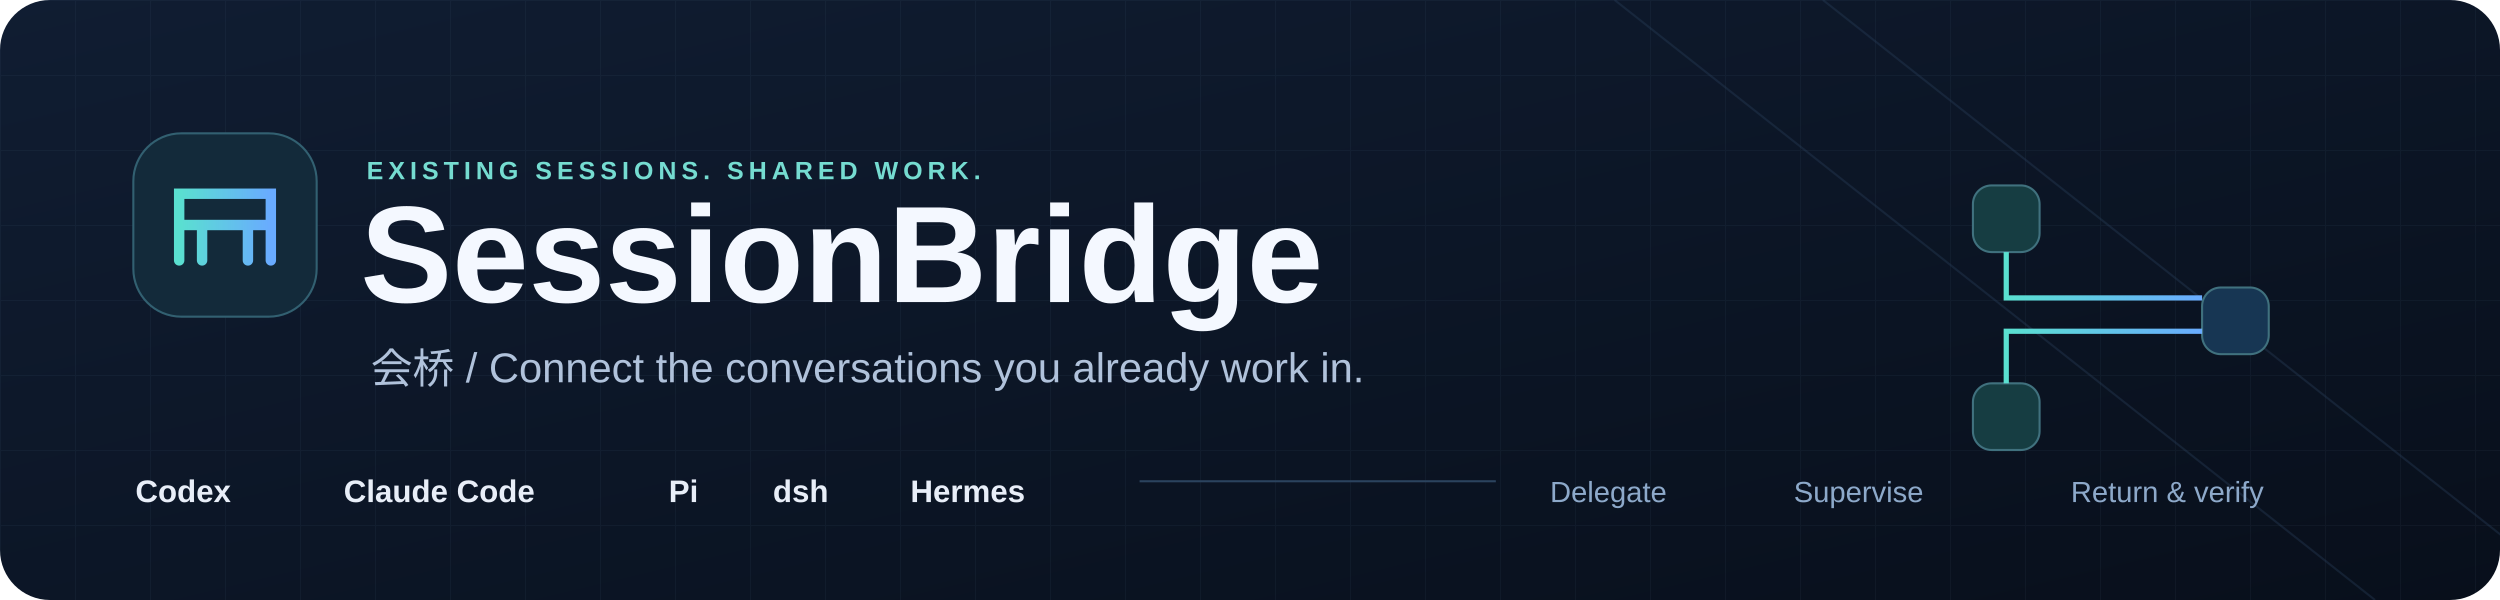
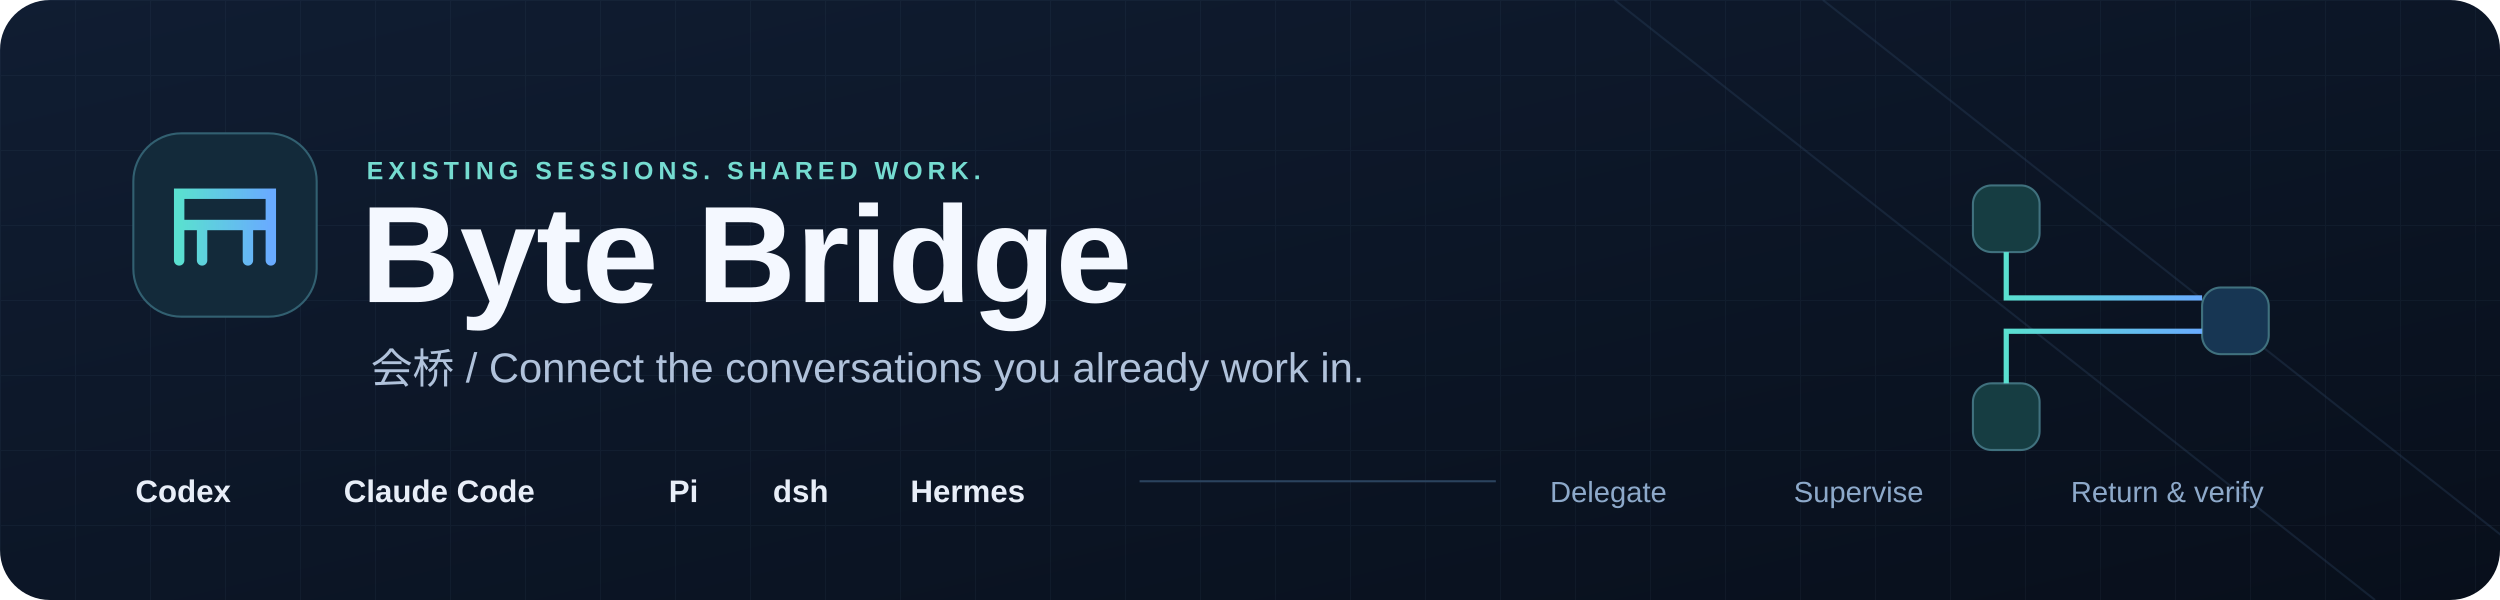
<svg xmlns="http://www.w3.org/2000/svg" width="1200" height="288" viewBox="0 0 1200 288" role="img" aria-labelledby="title desc">
  <defs>
    <linearGradient id="bg" x2="1" y2="1">
      <stop stop-color="#101d32" />
      <stop offset="1" stop-color="#080f1b" />
    </linearGradient>
    <linearGradient id="accent">
      <stop stop-color="#5ae0d0" />
      <stop offset="1" stop-color="#69abff" />
    </linearGradient>
    <pattern id="grid" width="36" height="36" patternUnits="userSpaceOnUse">
      <path d="M 36 0 H 0 V 36" fill="none" stroke="#86a8d8" stroke-opacity=".055" />
    </pattern>
    <marker id="arrow" markerWidth="8" markerHeight="8" refX="7" refY="4" orient="auto-start-reverse">
      <path d="M1 1L7 4L1 7" fill="none" stroke="#63cfca" stroke-width="1.6" />
    </marker>
  </defs>
  <g font-family="-apple-system, BlinkMacSystemFont, Segoe UI, Arial, PingFang SC, Microsoft YaHei, sans-serif">
    <rect width="1200" height="288" rx="24" fill="url(#bg)" />
    <rect width="1200" height="288" rx="24" fill="url(#grid)" />
    <path d="M775 0L1140 288M875 0L1240 288" stroke="#2b435e" stroke-opacity=".35" fill="none" />
    <rect x="64" y="64" width="88" height="88" rx="23" fill="#132a3a" stroke="#326071" />
    <g fill="none" stroke="url(#accent)" stroke-width="5" stroke-linecap="round">
      <path d="M86 125V93h44v32M86 108h44M97 108v17M119 108v17" />
      <path d="M80 132h56" />
    </g>
    <text x="176" y="86" font-size="12" fill="#75dcd1" font-weight="650" letter-spacing="2.4">EXISTING SESSIONS. SHARED WORK.</text>
-     <text x="173" y="145" font-size="66" fill="#f4f8ff" font-weight="720">SessionBridge</text>
+     <text x="173" y="145" font-size="66" fill="#f4f8ff" font-weight="720">Byte Bridge</text>
    <text x="178" y="184" font-size="20" fill="#b0c2db" font-weight="400">会桥  /  Connect the conversations you already work in.</text>
    <text x="65" y="241" font-size="15" fill="#e8eef8" font-weight="600">Codex</text>
    <text x="165" y="241" font-size="15" fill="#e8eef8" font-weight="600">Claude Code</text>
    <text x="321" y="241" font-size="15" fill="#e8eef8" font-weight="600">Pi</text>
    <text x="371" y="241" font-size="15" fill="#e8eef8" font-weight="600">dsh</text>
    <text x="437" y="241" font-size="15" fill="#e8eef8" font-weight="600">Hermes</text>
    <path d="M547 231H718" stroke="#2b435e" />
    <text x="744" y="241" font-size="14" fill="#8da9ca" font-weight="400">Delegate</text>
    <text x="861" y="241" font-size="14" fill="#8da9ca" font-weight="400">Supervise</text>
    <text x="994" y="241" font-size="14" fill="#8da9ca" font-weight="400">Return &amp; verify</text>
    <rect x="947" y="89" width="32" height="32" rx="9" fill="#163d42" stroke="#40717e" />
    <rect x="1057" y="138" width="32" height="32" rx="9" fill="#173653" stroke="#40717e" />
    <rect x="947" y="184" width="32" height="32" rx="9" fill="#163d42" stroke="#40717e" />
    <path d="M963 121v22h94M963 184v-25h94" fill="none" stroke="url(#accent)" stroke-width="2.5" />
  </g>
</svg>
